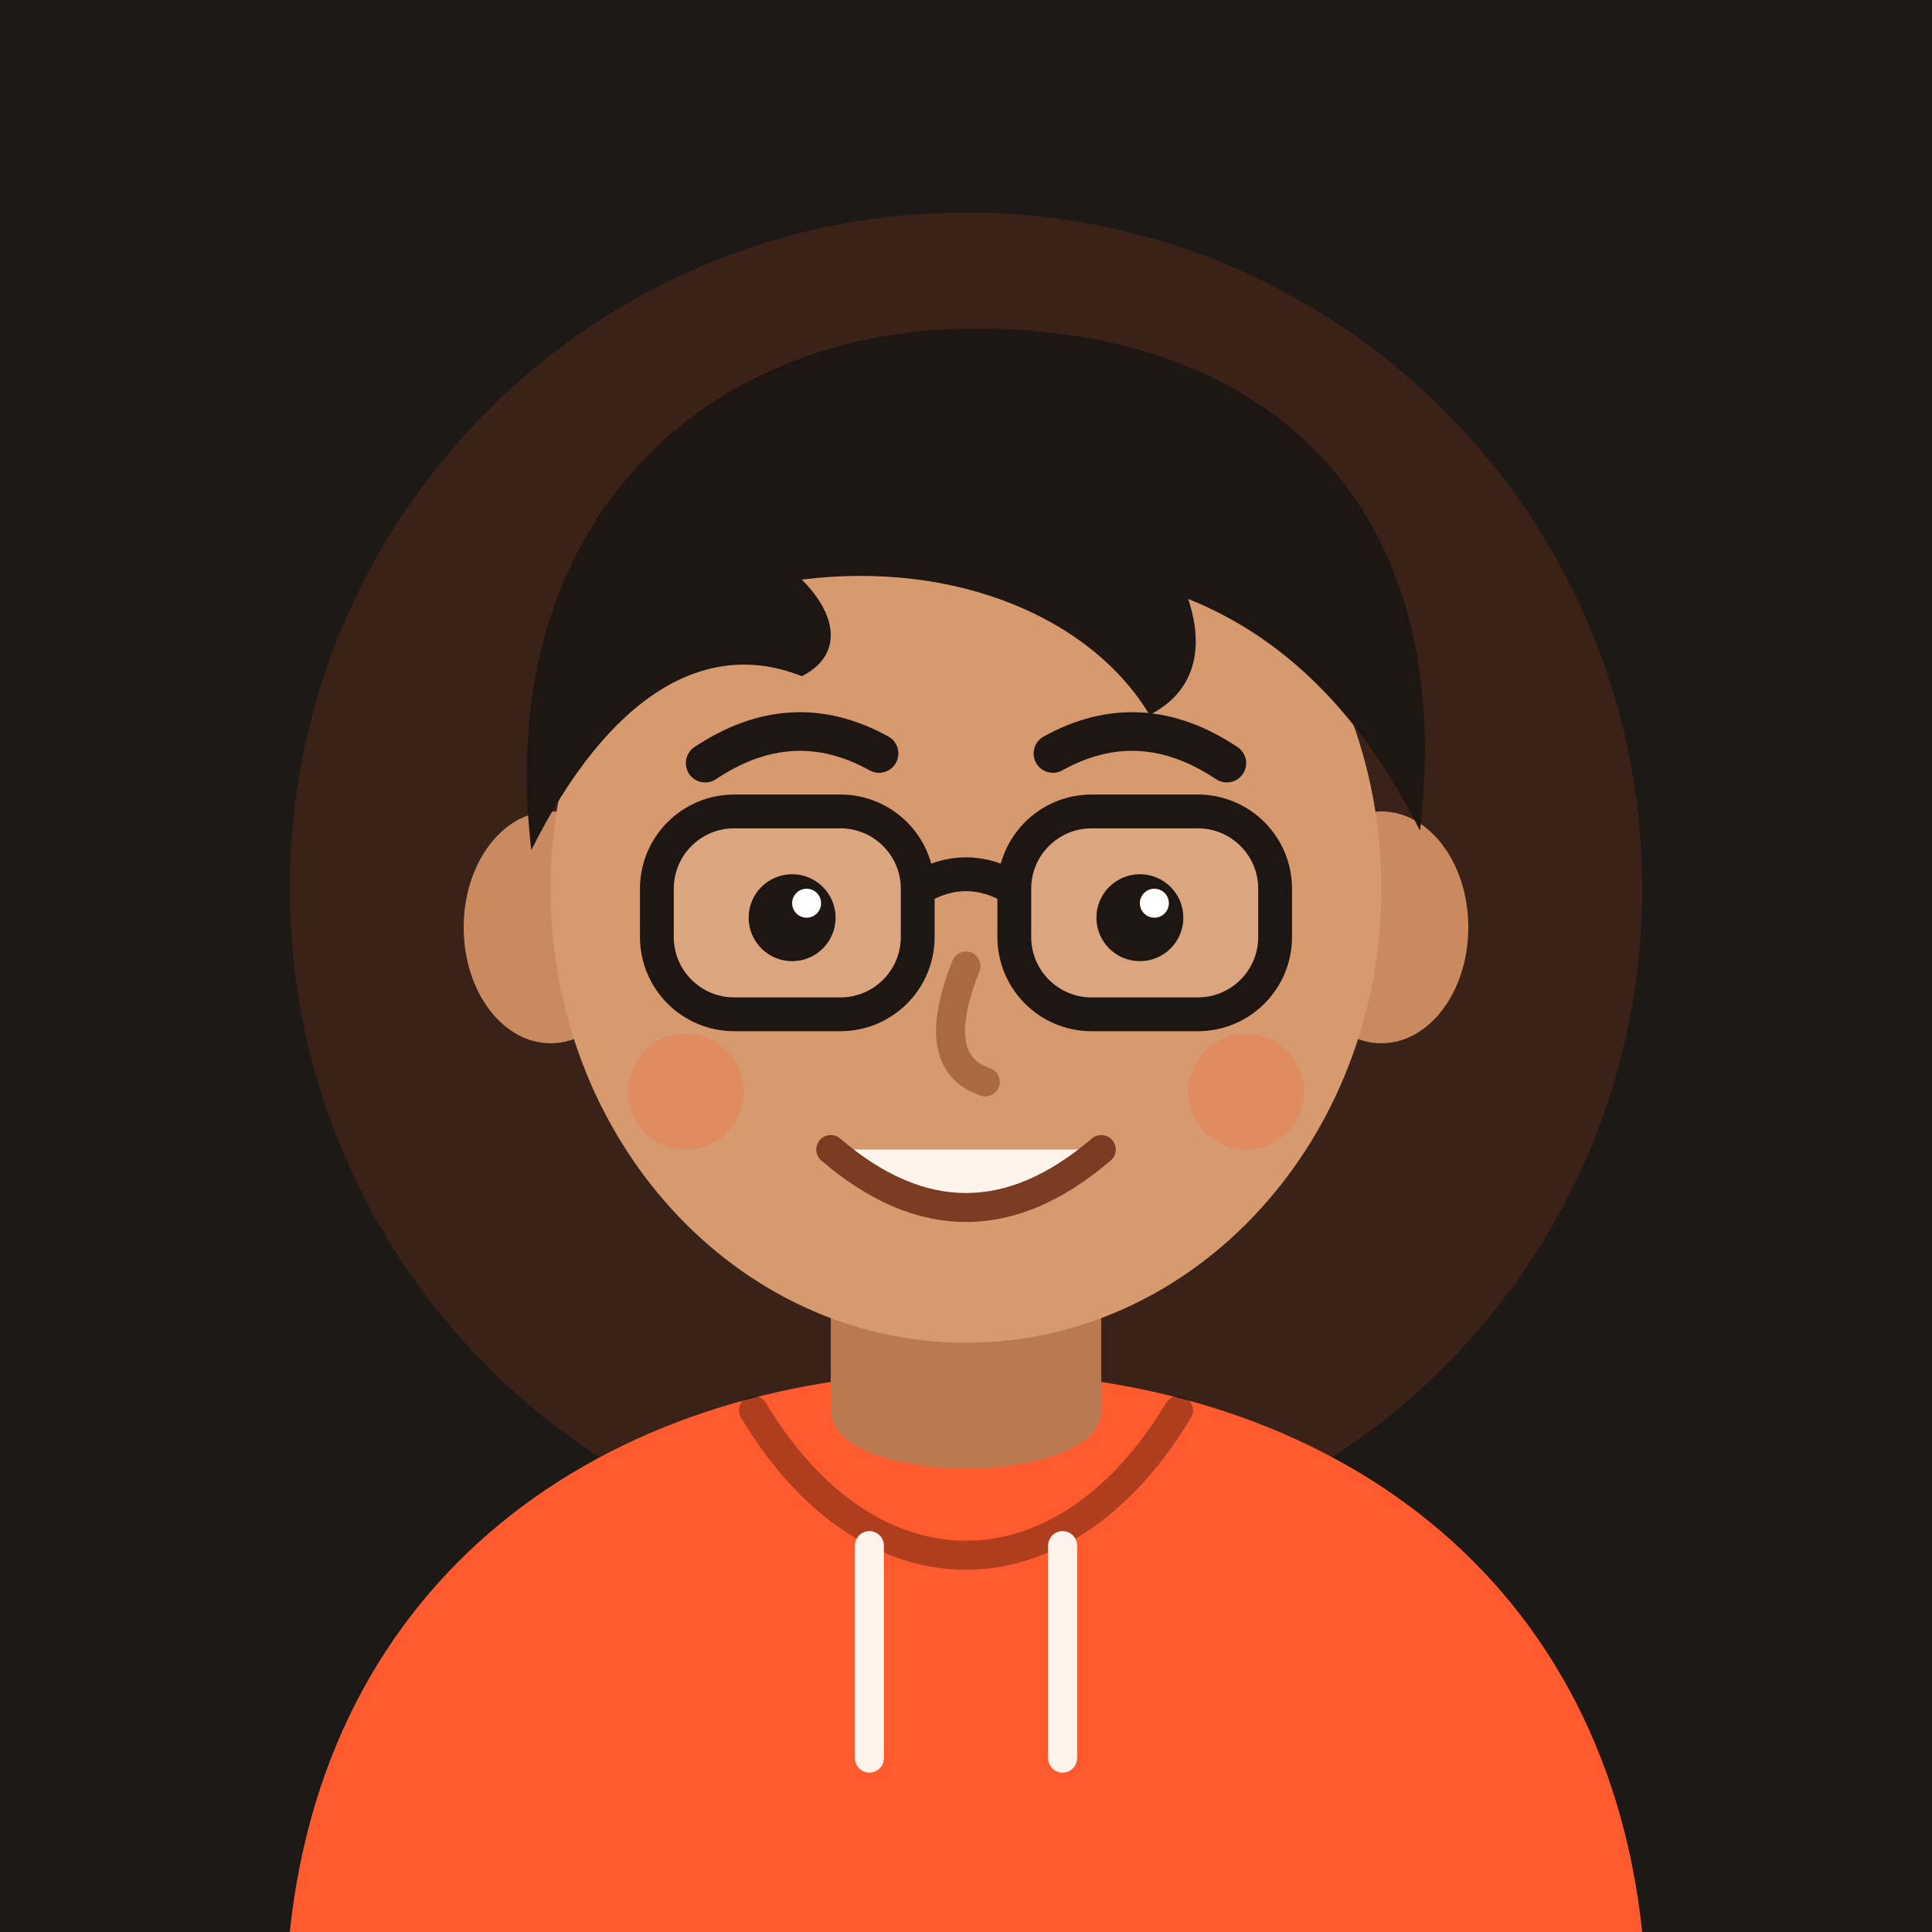
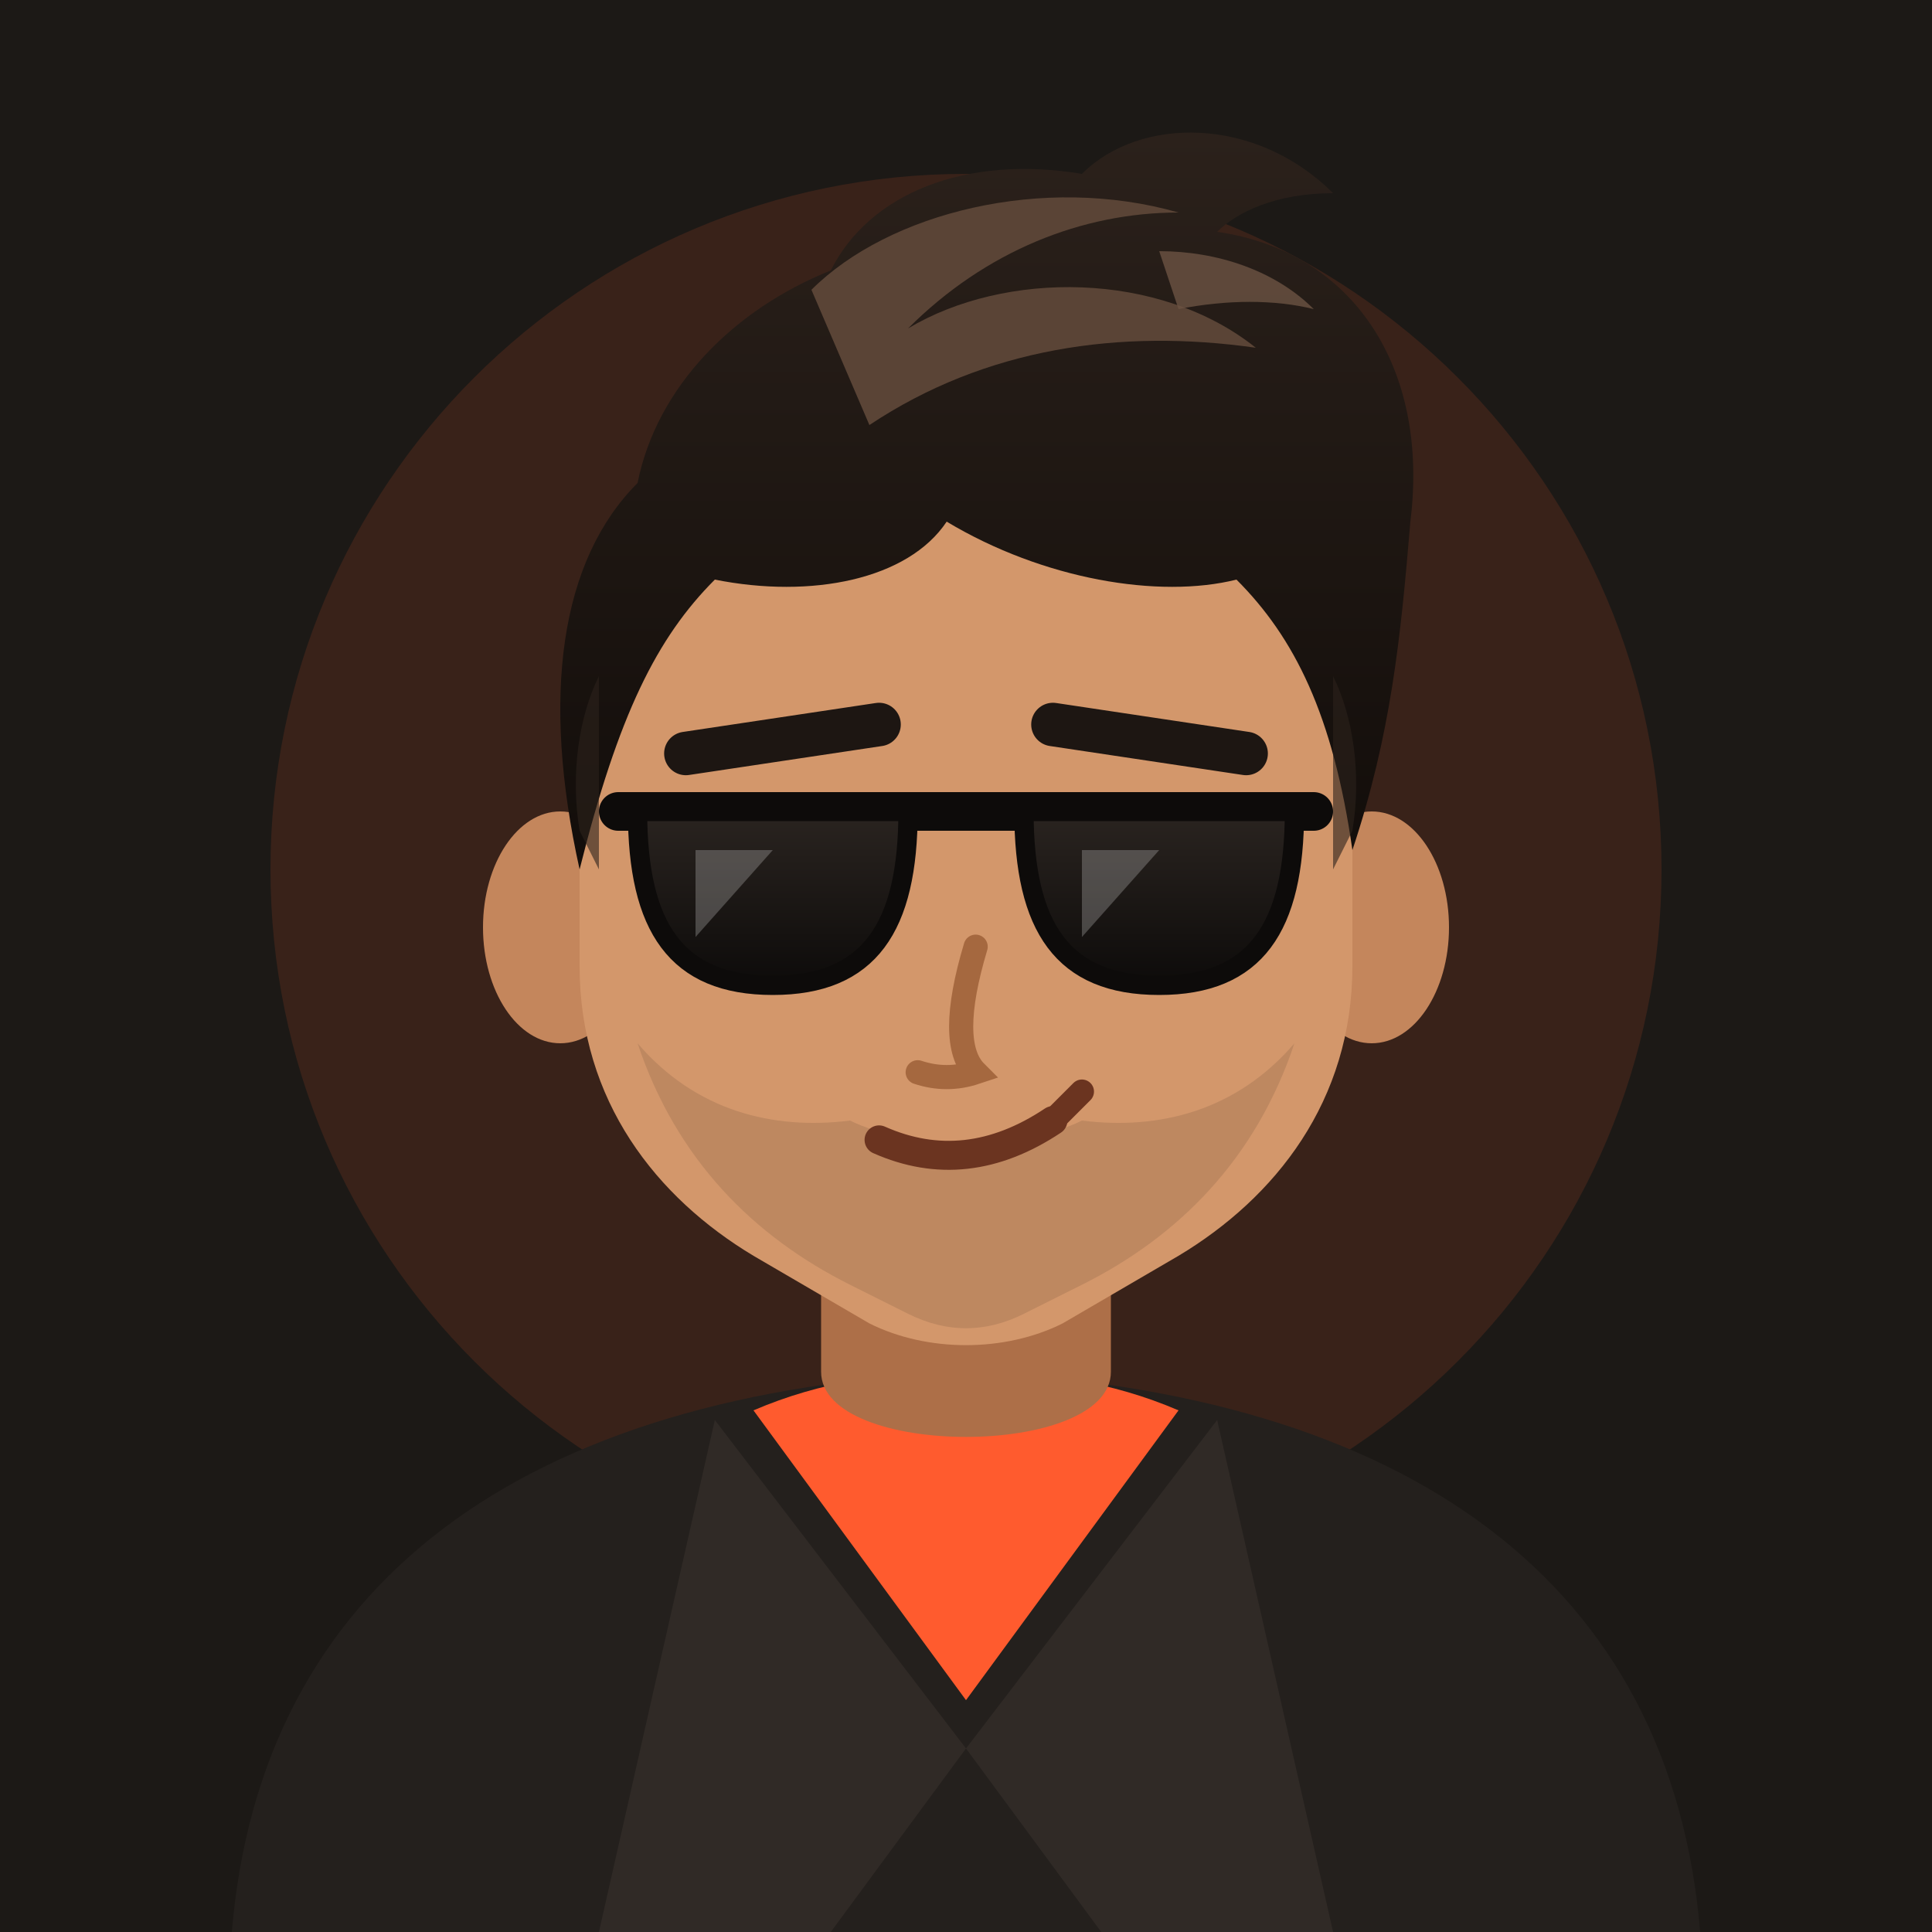
<svg xmlns="http://www.w3.org/2000/svg" viewBox="0 0 200 200" role="img" aria-label="Cartoon portrait of Shreyas S Alva">
+   <defs>
+     <linearGradient id="lens" x1="0" y1="0" x2="0" y2="1">
+       <stop offset="0" stop-color="#2a2420" />
+       <stop offset="1" stop-color="#0d0b0a" />
+     </linearGradient>
+     <linearGradient id="hair" x1="0" y1="0" x2="0" y2="1">
+       <stop offset="0" stop-color="#2b211b" />
+       <stop offset="1" stop-color="#120d0a" />
+     </linearGradient>
+   </defs>
  <rect width="200" height="200" fill="#1c1916" />
-   <circle cx="100" cy="92" r="70" fill="#ff5b2e" opacity="0.14" />
-   <path d="M30 200c4-38 34-58 70-58s66 20 70 58z" fill="#ff5b2e" />
-   <path d="M78 146c6 10 14 15 22 15s16-5 22-15" fill="none" stroke="#1a0a04" stroke-width="3" stroke-linecap="round" opacity="0.35" />
-   <path d="M90 160v22M110 160v22" stroke="#fff4ec" stroke-width="3" stroke-linecap="round" />
-   <path d="M86 128h28v18c0 8-28 8-28 0z" fill="#b97a52" />
-   <ellipse cx="57" cy="96" rx="9" ry="12" fill="#c98a60" />
-   <ellipse cx="143" cy="96" rx="9" ry="12" fill="#c98a60" />
-   <ellipse cx="100" cy="92" rx="43" ry="47" fill="#d69a6e" />
-   <path d="M55 88c-4-34 18-54 46-54 30 0 50 18 46 52-6-12-14-20-24-24 2 6 0 10-4 12-6-10-20-16-36-14 4 4 4 8 0 10-10-4-20 2-28 18z" fill="#1d1612" />
-   <path d="M73 79q9-6 18-1M109 78q9-5 18 1" fill="none" stroke="#1d1612" stroke-width="4" stroke-linecap="round" />
-   <g fill="#ffffff" fill-opacity="0.12" stroke="#1d1612" stroke-width="3.5">
-     <rect x="68" y="84" width="27" height="21" rx="8" />
-     <rect x="105" y="84" width="27" height="21" rx="8" />
-   </g>
-   <path d="M95 92q5-3 10 0" fill="none" stroke="#1d1612" stroke-width="3.5" />
-   <circle cx="82" cy="95" r="4.5" fill="#1d1612" />
-   <circle cx="118" cy="95" r="4.5" fill="#1d1612" />
-   <circle cx="83.5" cy="93.5" r="1.5" fill="#fff" />
-   <circle cx="119.5" cy="93.5" r="1.5" fill="#fff" />
-   <path d="M100 100q-4 10 2 12" fill="none" stroke="#a96a42" stroke-width="3" stroke-linecap="round" />
-   <circle cx="71" cy="113" r="6" fill="#ff5b2e" opacity="0.22" />
-   <circle cx="129" cy="113" r="6" fill="#ff5b2e" opacity="0.22" />
-   <path d="M86 119q14 12 28 0" fill="#fff4ec" stroke="#7a3b22" stroke-width="3" stroke-linecap="round" stroke-linejoin="round" />
+   <circle cx="100" cy="90" r="72" fill="#ff5b2e" opacity="0.13" />
+   <path d="M24 200c3-36 30-56 76-58 46 2 73 22 76 58z" fill="#24201d" />
+   <path d="M78 146l22 30 22-30c-7-3-14-4-22-4s-15 1-22 4z" fill="#ff5b2e" />
+   <path d="M74 147l26 34-14 19H62z" fill="#302a26" />
+   <path d="M126 147l-26 34 14 19h24z" fill="#302a26" />
+   <path d="M85 122h30v20c0 9-30 9-30 0z" fill="#ad6f48" />
+   <path d="M85 132q15 8 30 0v-6H85z" fill="#8f5a3a" opacity="0.5" />
+   <ellipse cx="58" cy="96" rx="8" ry="12" fill="#c4865c" />
+   <ellipse cx="142" cy="96" rx="8" ry="12" fill="#c4865c" />
+   <path d="M60 82c0-24 18-40 40-40s40 16 40 40v18c0 14-8 24-18 30l-12 7c-6 3-14 3-20 0l-12-7c-10-6-18-16-18-30z" fill="#d3976b" />
+   <path d="M66 108c4 12 12 20 22 25l6 3c4 2 8 2 12 0l6-3c10-5 18-13 22-25-6 7-14 9-22 8-6 3-18 3-24 0-8 1-16-1-22-8z" fill="#3a2a20" opacity="0.14" />
+   <path d="M60 90c-4-18-2-32 6-40 2-10 10-18 20-22 4-8 14-12 26-10 6-6 18-6 26 2-6 0-10 2-12 4 14 2 22 14 20 30-1 12-2 22-6 34-2-14-6-22-12-28-8 2-20 0-30-6-4 6-14 8-24 6-6 6-10 14-14 30z" fill="url(#hair)" />
+   <path d="M84 30c8-8 24-12 38-8-10 0-20 4-28 12 10-6 26-6 36 2-14-2-28 0-40 8z" fill="#5a4436" />
+   <path d="M120 26c6 0 12 2 16 6-4-1-9-1-14 0z" fill="#6b5242" opacity="0.8" />
+   <path d="M60 86c-1-6 0-12 2-16v20z" fill="#2b211b" opacity="0.6" />
+   <path d="M140 86c1-6 0-12-2-16v20z" fill="#2b211b" opacity="0.6" />
+   <path d="M71 78l20-3M109 75l20 3" stroke="#1d1612" stroke-width="4.5" stroke-linecap="round" />
+   <path d="M64 84h72" stroke="#0d0b0a" stroke-width="4" stroke-linecap="round" />
+   <path d="M66 84h28c0 12-4 18-14 18s-14-6-14-18z" fill="url(#lens)" stroke="#0d0b0a" stroke-width="2" />
+   <path d="M106 84h28c0 12-4 18-14 18s-14-6-14-18z" fill="url(#lens)" stroke="#0d0b0a" stroke-width="2" />
+   <path d="M72 88l8 0-8 9z" fill="#ffffff" opacity="0.22" />
+   <path d="M112 88l8 0-8 9z" fill="#ffffff" opacity="0.22" />
+   <path d="M101 98q-3 10 0 13q-3 1-6 0" fill="none" stroke="#a5683f" stroke-width="2.5" stroke-linecap="round" />
+   <path d="M91 118q9 4 18-2" fill="none" stroke="#6b3420" stroke-width="3" stroke-linecap="round" />
+   <path d="M109 116l3-3" stroke="#6b3420" stroke-width="2.5" stroke-linecap="round" />
</svg>
